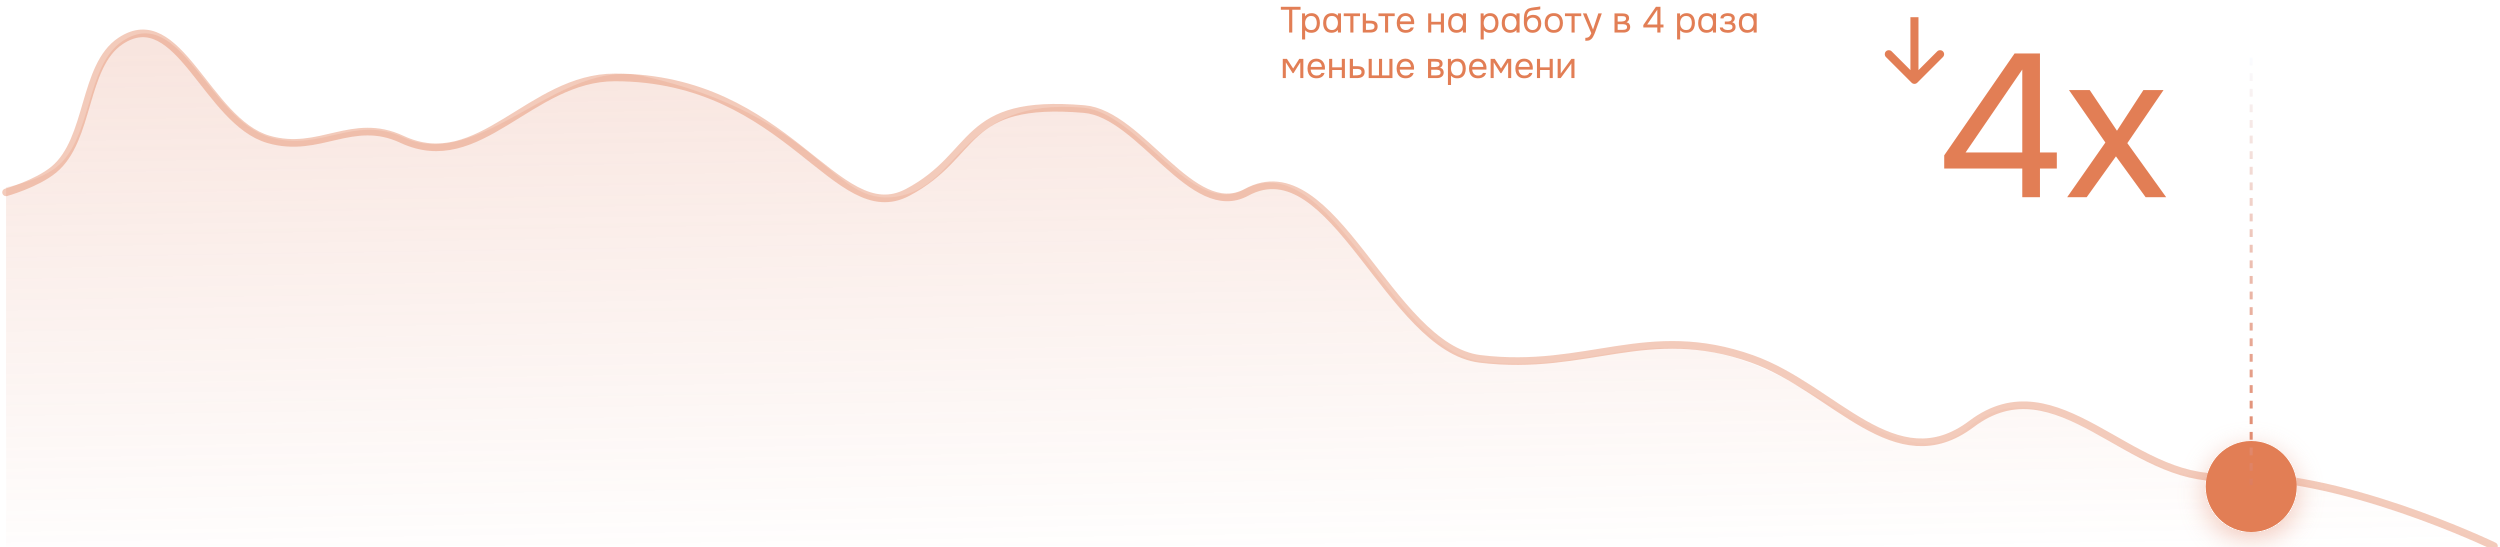
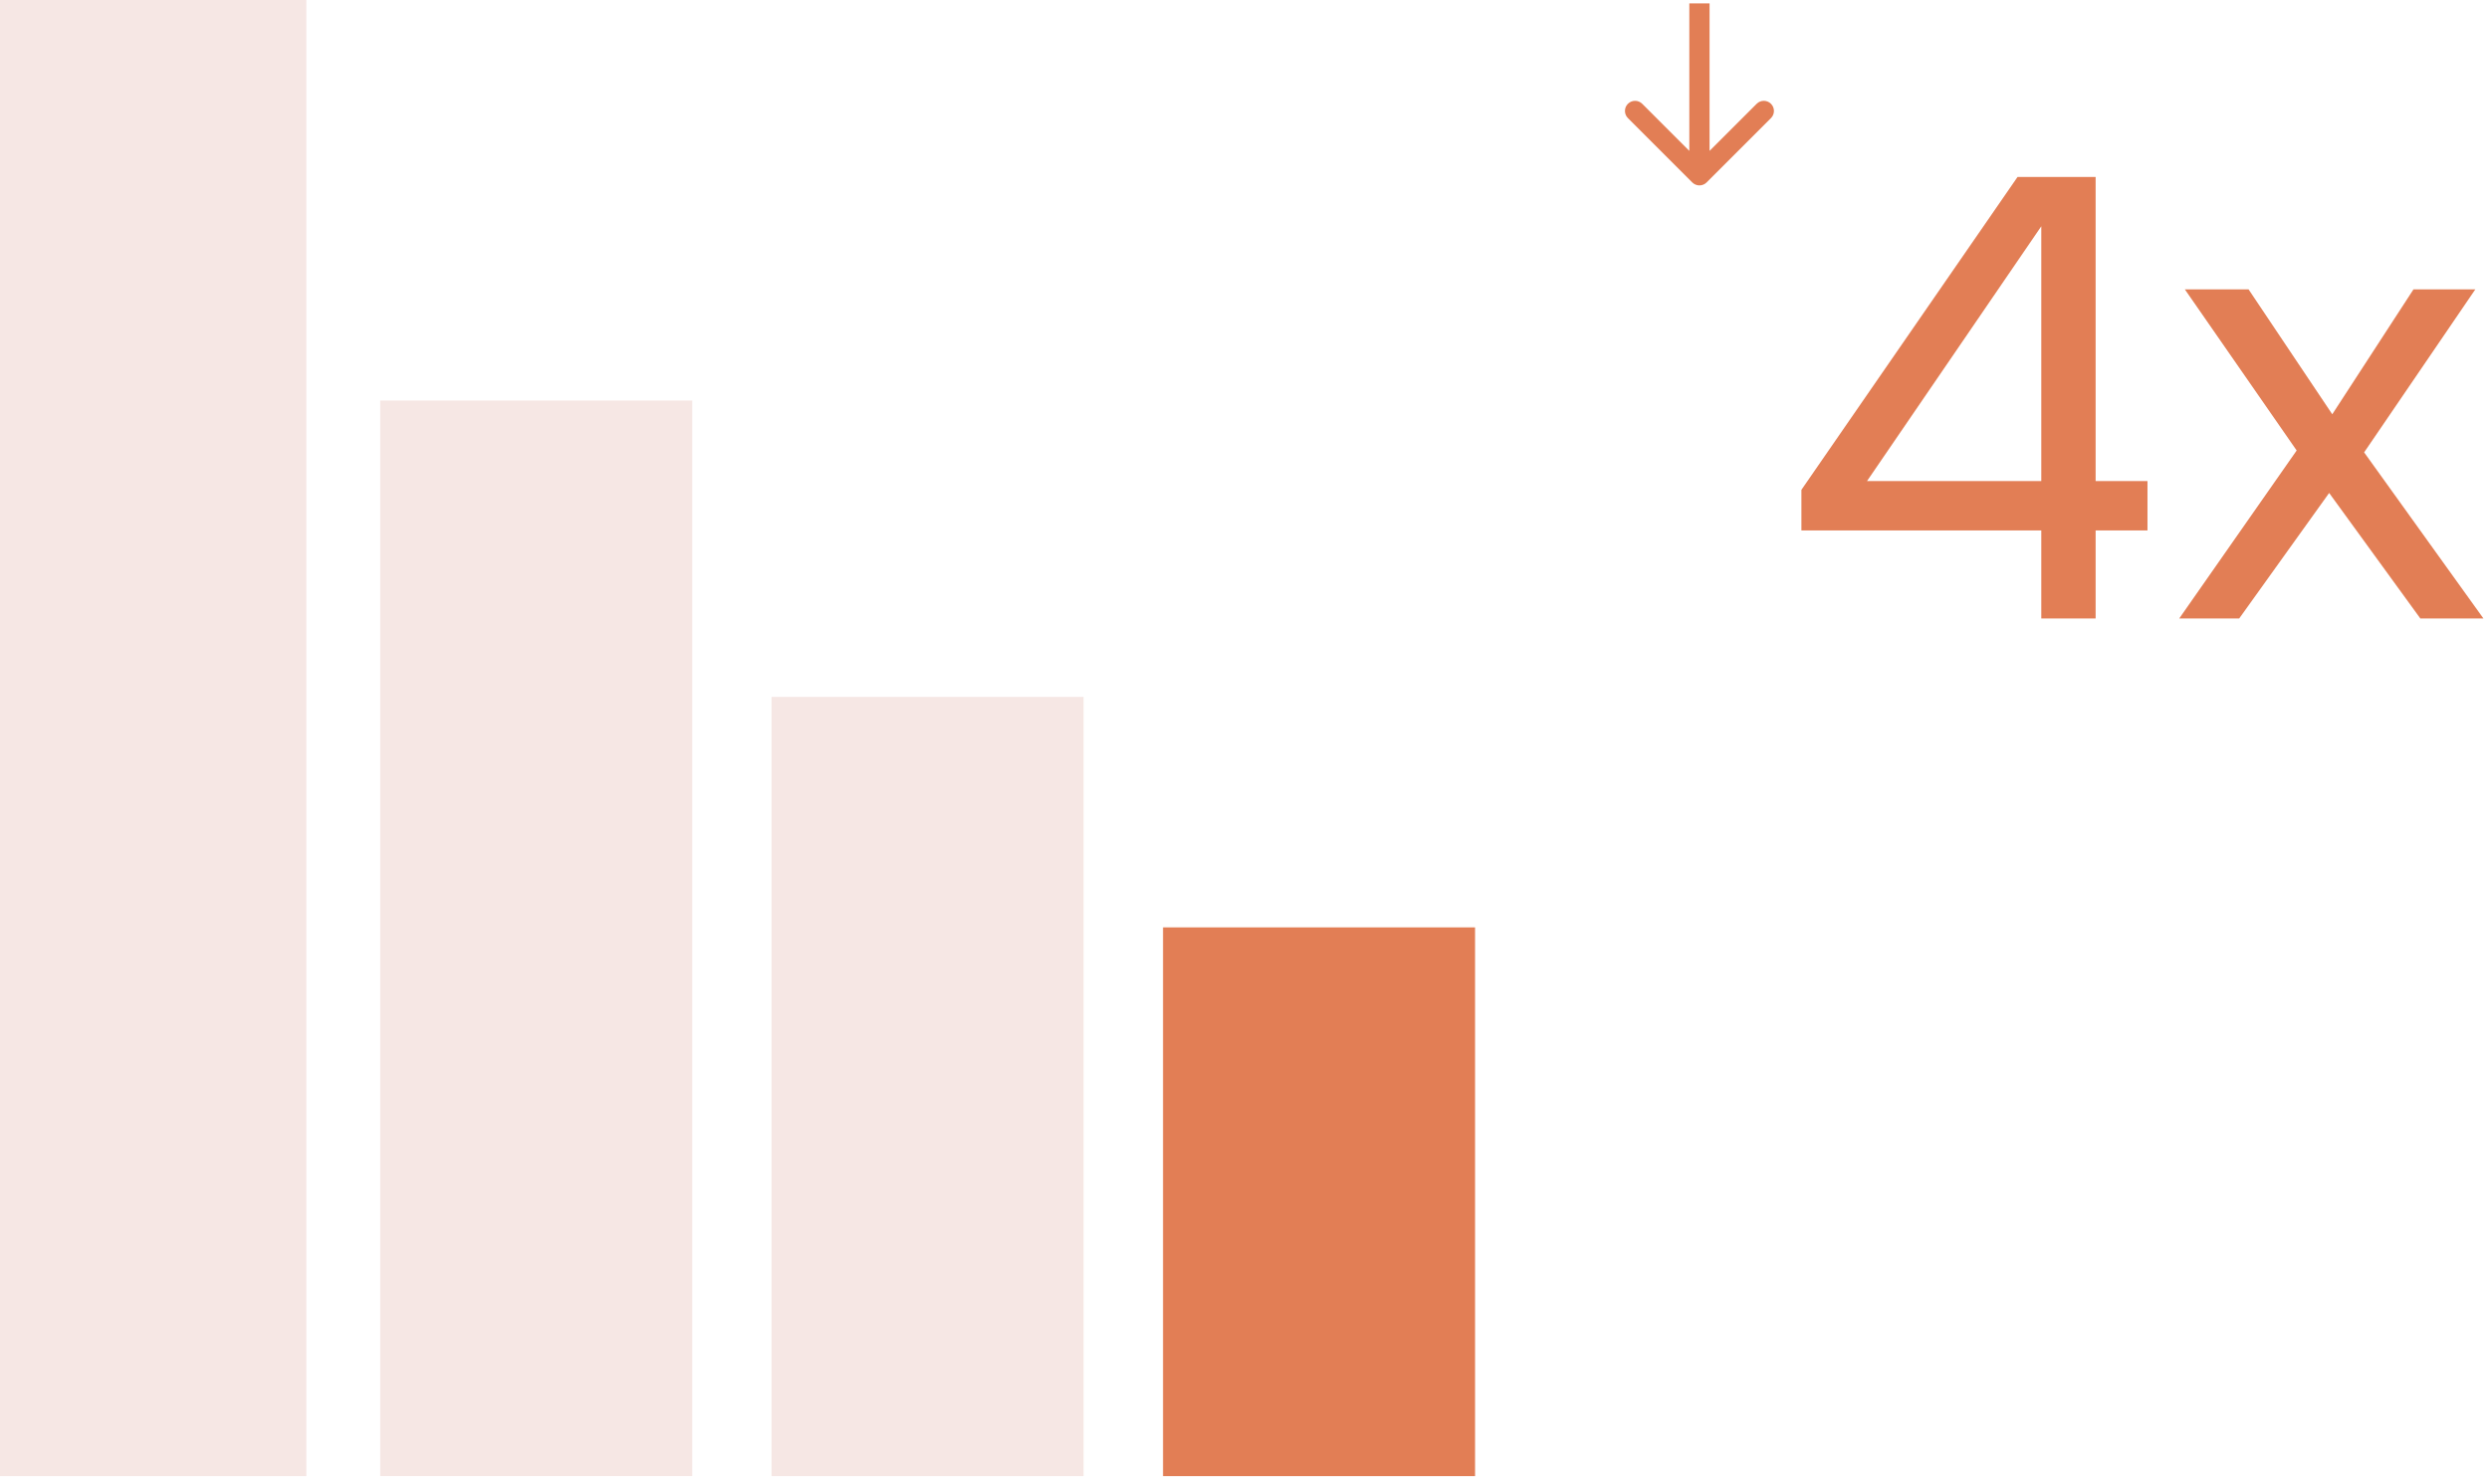
- <svg xmlns="http://www.w3.org/2000/svg" width="824" height="180" viewBox="0 0 824 180" fill="none">
-   <path d="M18.624 55.081C12.956 59.68 2 61.719 2 61.719L2 180L822 180C822 180 768.339 155.165 731.787 157.467C700.709 159.424 674.804 118.377 648.305 141.243C629.417 157.541 602.662 128.647 575.596 119.16C541.214 107.108 523.545 123.361 488.412 119.16C458.479 115.581 438.532 47.215 410.133 62.432C392.432 71.917 375.571 37.062 356.888 35.489C316.209 32.066 317.091 61.504 295.41 64.83C273.73 68.156 271.318 38.438 211.868 25.043C184.409 18.855 158.283 56.939 132.945 45.285C116.516 37.73 105.942 50.085 89.096 45.285C68.87 39.523 59.515 1.043 40.548 13.448C28.123 21.575 30.579 45.382 18.624 55.081Z" fill="url(#paint0_linear_5313_15075)" fill-opacity="0.2" />
-   <path d="M2 63.399C2 63.399 12.033 60.599 17.724 55.914C29.727 46.031 27.261 21.775 39.737 13.495C58.78 0.855 68.173 40.062 88.48 45.933C105.395 50.823 116.011 38.234 132.506 45.933C157.947 57.806 174.741 25.52 202.658 25.52C259.81 25.52 275.591 75.877 299.177 63.401C322.762 50.924 316.511 32.464 357.354 35.952C376.113 37.554 393.042 73.067 410.814 63.403C439.329 47.898 457.806 114.643 487.86 118.29C523.135 122.57 542.963 106.015 577.485 118.295C604.66 127.961 624.653 158.682 649.813 139.733C678.026 118.485 701.945 159.2 733.149 157.206C769.849 154.86 822 180 822 180" stroke="#E27E55" stroke-opacity="0.4" stroke-width="2.52" stroke-linecap="round" />
-   <g filter="url(#filter0_bd_5313_15075)">
-     <circle cx="742" cy="160.355" r="15" fill="#E27E55" />
-   </g>
-   <line x1="741.984" y1="19" x2="741.984" y2="159.845" stroke="url(#paint1_linear_5313_15075)" stroke-dasharray="2.57 2.57" />
-   <path d="M424.892 10.734V3.198H422.168V2.25H428.66V3.198H425.936V10.734H424.892ZM429.156 13.014V4.41H430.128L430.176 5.382C430.392 5.038 430.684 4.778 431.052 4.602C431.428 4.426 431.832 4.338 432.264 4.338C432.904 4.338 433.428 4.482 433.836 4.77C434.244 5.05 434.544 5.434 434.736 5.922C434.936 6.41 435.036 6.962 435.036 7.578C435.036 8.194 434.936 8.746 434.736 9.234C434.536 9.722 434.228 10.106 433.812 10.386C433.396 10.666 432.864 10.806 432.216 10.806C431.896 10.806 431.608 10.774 431.352 10.71C431.096 10.638 430.872 10.538 430.68 10.41C430.488 10.282 430.32 10.138 430.176 9.978V13.014H429.156ZM432.132 9.906C432.596 9.906 432.964 9.802 433.236 9.594C433.508 9.378 433.704 9.094 433.824 8.742C433.952 8.39 434.016 8.002 434.016 7.578C434.016 7.146 433.952 6.754 433.824 6.402C433.704 6.05 433.504 5.77 433.224 5.562C432.944 5.354 432.572 5.25 432.108 5.25C431.692 5.25 431.336 5.358 431.04 5.574C430.752 5.782 430.532 6.066 430.38 6.426C430.228 6.778 430.152 7.166 430.152 7.59C430.152 8.03 430.224 8.426 430.368 8.778C430.512 9.13 430.732 9.406 431.028 9.606C431.324 9.806 431.692 9.906 432.132 9.906ZM438.859 10.806C438.387 10.806 437.975 10.726 437.623 10.566C437.279 10.398 436.995 10.17 436.771 9.882C436.547 9.594 436.379 9.254 436.267 8.862C436.163 8.47 436.111 8.046 436.111 7.59C436.111 6.982 436.207 6.434 436.399 5.946C436.599 5.45 436.915 5.058 437.347 4.77C437.779 4.482 438.343 4.338 439.039 4.338C439.407 4.338 439.759 4.406 440.095 4.542C440.439 4.678 440.731 4.89 440.971 5.178V4.41H441.991V10.734H440.971V9.882C440.747 10.178 440.451 10.406 440.083 10.566C439.715 10.726 439.307 10.806 438.859 10.806ZM439.027 9.906C439.443 9.906 439.795 9.798 440.083 9.582C440.371 9.366 440.591 9.078 440.743 8.718C440.903 8.358 440.983 7.966 440.983 7.542C440.983 7.102 440.907 6.71 440.755 6.366C440.611 6.022 440.395 5.75 440.107 5.55C439.819 5.35 439.455 5.25 439.015 5.25C438.559 5.25 438.191 5.354 437.911 5.562C437.639 5.77 437.439 6.05 437.311 6.402C437.191 6.754 437.131 7.146 437.131 7.578C437.131 8.026 437.195 8.426 437.323 8.778C437.451 9.13 437.655 9.406 437.935 9.606C438.215 9.806 438.579 9.906 439.027 9.906ZM445.069 10.734V5.31H442.897V4.41H448.261V5.31H446.089V10.734H445.069ZM449.171 10.734V4.41H450.215V6.822H451.607C451.983 6.822 452.319 6.854 452.615 6.918C452.919 6.974 453.179 7.074 453.395 7.218C453.611 7.362 453.775 7.558 453.887 7.806C454.007 8.046 454.067 8.354 454.067 8.73C454.067 9.074 454.007 9.374 453.887 9.63C453.767 9.878 453.599 10.086 453.383 10.254C453.167 10.414 452.907 10.534 452.603 10.614C452.307 10.694 451.979 10.734 451.619 10.734H449.171ZM450.215 9.846H450.815C451.095 9.846 451.363 9.838 451.619 9.822C451.883 9.806 452.123 9.766 452.339 9.702C452.555 9.638 452.723 9.534 452.843 9.39C452.971 9.238 453.035 9.03 453.035 8.766C453.035 8.51 452.983 8.314 452.879 8.178C452.783 8.034 452.655 7.93 452.495 7.866C452.335 7.794 452.159 7.75 451.967 7.734C451.783 7.718 451.599 7.71 451.415 7.71H450.215V9.846ZM456.507 10.734V5.31H454.335V4.41H459.699V5.31H457.527V10.734H456.507ZM463.345 10.806C462.673 10.806 462.117 10.67 461.677 10.398C461.237 10.118 460.909 9.734 460.693 9.246C460.477 8.758 460.369 8.202 460.369 7.578C460.369 6.946 460.481 6.39 460.705 5.91C460.937 5.422 461.273 5.038 461.713 4.758C462.153 4.478 462.693 4.338 463.333 4.338C463.805 4.338 464.217 4.43 464.569 4.614C464.929 4.79 465.225 5.03 465.457 5.334C465.697 5.638 465.869 5.978 465.973 6.354C466.085 6.73 466.133 7.118 466.117 7.518C466.109 7.59 466.105 7.662 466.105 7.734C466.105 7.806 466.101 7.878 466.093 7.95H461.401C461.433 8.318 461.525 8.65 461.677 8.946C461.829 9.242 462.045 9.478 462.325 9.654C462.605 9.822 462.953 9.906 463.369 9.906C463.577 9.906 463.785 9.882 463.993 9.834C464.209 9.778 464.401 9.686 464.569 9.558C464.745 9.43 464.869 9.258 464.941 9.042H465.985C465.889 9.45 465.709 9.786 465.445 10.05C465.181 10.306 464.865 10.498 464.497 10.626C464.129 10.746 463.745 10.806 463.345 10.806ZM461.425 7.062H465.085C465.077 6.702 464.997 6.386 464.845 6.114C464.693 5.842 464.485 5.63 464.221 5.478C463.965 5.326 463.657 5.25 463.297 5.25C462.905 5.25 462.573 5.334 462.301 5.502C462.037 5.67 461.833 5.89 461.689 6.162C461.545 6.434 461.457 6.734 461.425 7.062ZM470.722 10.734V4.41H471.742V7.182H474.91V4.41H475.93V10.734H474.91V8.082H471.742V10.734H470.722ZM480.05 10.806C479.578 10.806 479.166 10.726 478.814 10.566C478.47 10.398 478.186 10.17 477.962 9.882C477.738 9.594 477.57 9.254 477.458 8.862C477.354 8.47 477.302 8.046 477.302 7.59C477.302 6.982 477.398 6.434 477.59 5.946C477.79 5.45 478.106 5.058 478.538 4.77C478.97 4.482 479.534 4.338 480.23 4.338C480.598 4.338 480.95 4.406 481.286 4.542C481.63 4.678 481.922 4.89 482.162 5.178V4.41H483.182V10.734H482.162V9.882C481.938 10.178 481.642 10.406 481.274 10.566C480.906 10.726 480.498 10.806 480.05 10.806ZM480.218 9.906C480.634 9.906 480.986 9.798 481.274 9.582C481.562 9.366 481.782 9.078 481.934 8.718C482.094 8.358 482.174 7.966 482.174 7.542C482.174 7.102 482.098 6.71 481.946 6.366C481.802 6.022 481.586 5.75 481.298 5.55C481.01 5.35 480.646 5.25 480.206 5.25C479.75 5.25 479.382 5.354 479.102 5.562C478.83 5.77 478.63 6.05 478.502 6.402C478.382 6.754 478.322 7.146 478.322 7.578C478.322 8.026 478.386 8.426 478.514 8.778C478.642 9.13 478.846 9.406 479.126 9.606C479.406 9.806 479.77 9.906 480.218 9.906ZM488.019 13.014V4.41H488.991L489.039 5.382C489.255 5.038 489.547 4.778 489.915 4.602C490.291 4.426 490.695 4.338 491.127 4.338C491.767 4.338 492.291 4.482 492.699 4.77C493.107 5.05 493.407 5.434 493.599 5.922C493.799 6.41 493.899 6.962 493.899 7.578C493.899 8.194 493.799 8.746 493.599 9.234C493.399 9.722 493.091 10.106 492.675 10.386C492.259 10.666 491.727 10.806 491.079 10.806C490.759 10.806 490.471 10.774 490.215 10.71C489.959 10.638 489.735 10.538 489.543 10.41C489.351 10.282 489.183 10.138 489.039 9.978V13.014H488.019ZM490.995 9.906C491.459 9.906 491.827 9.802 492.099 9.594C492.371 9.378 492.567 9.094 492.687 8.742C492.815 8.39 492.879 8.002 492.879 7.578C492.879 7.146 492.815 6.754 492.687 6.402C492.567 6.05 492.367 5.77 492.087 5.562C491.807 5.354 491.435 5.25 490.971 5.25C490.555 5.25 490.199 5.358 489.903 5.574C489.615 5.782 489.395 6.066 489.243 6.426C489.091 6.778 489.015 7.166 489.015 7.59C489.015 8.03 489.087 8.426 489.231 8.778C489.375 9.13 489.595 9.406 489.891 9.606C490.187 9.806 490.555 9.906 490.995 9.906ZM497.722 10.806C497.25 10.806 496.838 10.726 496.486 10.566C496.142 10.398 495.858 10.17 495.634 9.882C495.41 9.594 495.242 9.254 495.13 8.862C495.026 8.47 494.974 8.046 494.974 7.59C494.974 6.982 495.07 6.434 495.262 5.946C495.462 5.45 495.778 5.058 496.21 4.77C496.642 4.482 497.206 4.338 497.902 4.338C498.27 4.338 498.622 4.406 498.958 4.542C499.302 4.678 499.594 4.89 499.834 5.178V4.41H500.854V10.734H499.834V9.882C499.61 10.178 499.314 10.406 498.946 10.566C498.578 10.726 498.17 10.806 497.722 10.806ZM497.89 9.906C498.306 9.906 498.658 9.798 498.946 9.582C499.234 9.366 499.454 9.078 499.606 8.718C499.766 8.358 499.846 7.966 499.846 7.542C499.846 7.102 499.77 6.71 499.618 6.366C499.474 6.022 499.258 5.75 498.97 5.55C498.682 5.35 498.318 5.25 497.878 5.25C497.422 5.25 497.054 5.354 496.774 5.562C496.502 5.77 496.302 6.05 496.174 6.402C496.054 6.754 495.994 7.146 495.994 7.578C495.994 8.026 496.058 8.426 496.186 8.778C496.314 9.13 496.518 9.406 496.798 9.606C497.078 9.806 497.442 9.906 497.89 9.906ZM505.12 10.806C504.72 10.806 504.364 10.75 504.052 10.638C503.74 10.518 503.472 10.354 503.248 10.146C503.024 9.93 502.84 9.678 502.696 9.39C502.552 9.094 502.444 8.774 502.372 8.43C502.3 8.086 502.264 7.722 502.264 7.338C502.264 6.722 502.276 6.15 502.3 5.622C502.332 5.086 502.42 4.61 502.564 4.194C502.708 3.77 502.952 3.418 503.296 3.138C503.64 2.858 504.124 2.662 504.748 2.55C505.068 2.494 505.384 2.446 505.696 2.406C506.008 2.366 506.324 2.326 506.644 2.286C506.748 2.27 506.856 2.254 506.968 2.238C507.08 2.222 507.196 2.202 507.316 2.178C507.444 2.154 507.564 2.134 507.676 2.118V3.054C507.588 3.086 507.492 3.114 507.388 3.138C507.292 3.154 507.188 3.17 507.076 3.186C506.972 3.202 506.864 3.214 506.752 3.222C506.648 3.23 506.544 3.242 506.44 3.258C506.336 3.266 506.236 3.278 506.14 3.294C505.86 3.326 505.564 3.358 505.252 3.39C504.94 3.414 504.644 3.478 504.364 3.582C504.092 3.678 503.86 3.866 503.668 4.146C503.572 4.29 503.488 4.462 503.416 4.662C503.352 4.862 503.304 5.066 503.272 5.274C503.248 5.474 503.232 5.666 503.224 5.85C503.384 5.626 503.58 5.446 503.812 5.31C504.044 5.166 504.292 5.062 504.556 4.998C504.82 4.926 505.072 4.89 505.312 4.89C505.888 4.89 506.376 5.01 506.776 5.25C507.176 5.482 507.48 5.814 507.688 6.246C507.896 6.678 508 7.182 508 7.758C508 8.334 507.888 8.854 507.664 9.318C507.44 9.774 507.112 10.138 506.68 10.41C506.256 10.674 505.736 10.806 505.12 10.806ZM505.144 9.906C505.544 9.906 505.88 9.81 506.152 9.618C506.424 9.426 506.628 9.17 506.764 8.85C506.908 8.53 506.98 8.178 506.98 7.794C506.98 7.418 506.908 7.082 506.764 6.786C506.628 6.482 506.424 6.242 506.152 6.066C505.888 5.89 505.56 5.802 505.168 5.802C504.784 5.802 504.452 5.894 504.172 6.078C503.9 6.262 503.688 6.51 503.536 6.822C503.392 7.126 503.32 7.458 503.32 7.818C503.32 8.186 503.388 8.53 503.524 8.85C503.66 9.17 503.86 9.426 504.124 9.618C504.396 9.81 504.736 9.906 505.144 9.906ZM512.13 10.806C511.466 10.806 510.91 10.67 510.462 10.398C510.014 10.118 509.678 9.734 509.454 9.246C509.238 8.758 509.13 8.202 509.13 7.578C509.13 6.946 509.238 6.39 509.454 5.91C509.678 5.422 510.014 5.038 510.462 4.758C510.91 4.478 511.474 4.338 512.154 4.338C512.818 4.338 513.37 4.478 513.81 4.758C514.258 5.038 514.59 5.422 514.806 5.91C515.03 6.39 515.142 6.946 515.142 7.578C515.142 8.202 515.03 8.758 514.806 9.246C514.582 9.734 514.246 10.118 513.798 10.398C513.358 10.67 512.802 10.806 512.13 10.806ZM512.13 9.906C512.594 9.906 512.97 9.802 513.258 9.594C513.554 9.386 513.77 9.106 513.906 8.754C514.05 8.402 514.122 8.01 514.122 7.578C514.122 7.146 514.05 6.754 513.906 6.402C513.77 6.05 513.554 5.77 513.258 5.562C512.97 5.354 512.594 5.25 512.13 5.25C511.674 5.25 511.298 5.354 511.002 5.562C510.714 5.77 510.498 6.05 510.354 6.402C510.218 6.754 510.15 7.146 510.15 7.578C510.15 8.01 510.218 8.402 510.354 8.754C510.498 9.106 510.714 9.386 511.002 9.594C511.298 9.802 511.674 9.906 512.13 9.906ZM517.983 10.734V5.31H515.811V4.41H521.175V5.31H519.003V10.734H517.983ZM522.524 13.446V12.474C522.916 12.474 523.228 12.418 523.46 12.306C523.692 12.202 523.884 12.034 524.036 11.802C524.196 11.578 524.348 11.29 524.492 10.938L521.72 4.41H522.92L525.056 9.738L526.808 4.41H527.96L526.184 9.39C526.096 9.646 525.996 9.934 525.884 10.254C525.772 10.574 525.648 10.898 525.512 11.226C525.376 11.562 525.224 11.87 525.056 12.15C524.896 12.438 524.716 12.67 524.516 12.846C524.348 12.998 524.184 13.118 524.024 13.206C523.864 13.294 523.668 13.354 523.436 13.386C523.212 13.426 522.908 13.446 522.524 13.446ZM532.14 10.734V4.41H534.588C534.868 4.41 535.144 4.43 535.416 4.47C535.696 4.502 535.948 4.574 536.172 4.686C536.404 4.79 536.588 4.946 536.724 5.154C536.868 5.362 536.94 5.638 536.94 5.982C536.94 6.19 536.908 6.382 536.844 6.558C536.78 6.726 536.684 6.874 536.556 7.002C536.436 7.13 536.28 7.242 536.088 7.338C536.52 7.434 536.832 7.622 537.024 7.902C537.216 8.182 537.312 8.502 537.312 8.862C537.312 9.182 537.252 9.462 537.132 9.702C537.02 9.934 536.86 10.126 536.652 10.278C536.452 10.43 536.216 10.546 535.944 10.626C535.68 10.698 535.396 10.734 535.092 10.734H532.14ZM533.184 9.846H534.852C535.1 9.846 535.332 9.822 535.548 9.774C535.764 9.726 535.94 9.638 536.076 9.51C536.212 9.374 536.28 9.182 536.28 8.934C536.28 8.678 536.22 8.486 536.1 8.358C535.988 8.222 535.84 8.13 535.656 8.082C535.48 8.026 535.288 7.994 535.08 7.986C534.872 7.978 534.676 7.974 534.492 7.974H533.184V9.846ZM533.184 7.11H534.06C534.22 7.11 534.404 7.102 534.612 7.086C534.828 7.07 535.036 7.034 535.236 6.978C535.444 6.914 535.612 6.818 535.74 6.69C535.876 6.562 535.944 6.386 535.944 6.162C535.944 5.866 535.86 5.662 535.692 5.55C535.532 5.43 535.34 5.362 535.116 5.346C534.892 5.322 534.684 5.31 534.492 5.31H533.184V7.11ZM546.245 10.734V9.042H541.637V8.262L545.789 2.25H547.289V8.094H548.285V9.042H547.289V10.734H546.245ZM542.897 8.094H546.245V3.198L542.897 8.094ZM552.765 13.014V4.41H553.737L553.785 5.382C554.001 5.038 554.293 4.778 554.661 4.602C555.037 4.426 555.441 4.338 555.873 4.338C556.513 4.338 557.037 4.482 557.445 4.77C557.853 5.05 558.153 5.434 558.345 5.922C558.545 6.41 558.645 6.962 558.645 7.578C558.645 8.194 558.545 8.746 558.345 9.234C558.145 9.722 557.837 10.106 557.421 10.386C557.005 10.666 556.473 10.806 555.825 10.806C555.505 10.806 555.217 10.774 554.961 10.71C554.705 10.638 554.481 10.538 554.289 10.41C554.097 10.282 553.929 10.138 553.785 9.978V13.014H552.765ZM555.741 9.906C556.205 9.906 556.573 9.802 556.845 9.594C557.117 9.378 557.313 9.094 557.433 8.742C557.561 8.39 557.625 8.002 557.625 7.578C557.625 7.146 557.561 6.754 557.433 6.402C557.313 6.05 557.113 5.77 556.833 5.562C556.553 5.354 556.181 5.25 555.717 5.25C555.301 5.25 554.945 5.358 554.649 5.574C554.361 5.782 554.141 6.066 553.989 6.426C553.837 6.778 553.761 7.166 553.761 7.59C553.761 8.03 553.833 8.426 553.977 8.778C554.121 9.13 554.341 9.406 554.637 9.606C554.933 9.806 555.301 9.906 555.741 9.906ZM562.468 10.806C561.996 10.806 561.584 10.726 561.232 10.566C560.888 10.398 560.604 10.17 560.38 9.882C560.156 9.594 559.988 9.254 559.876 8.862C559.772 8.47 559.72 8.046 559.72 7.59C559.72 6.982 559.816 6.434 560.008 5.946C560.208 5.45 560.524 5.058 560.956 4.77C561.388 4.482 561.952 4.338 562.648 4.338C563.016 4.338 563.368 4.406 563.704 4.542C564.048 4.678 564.34 4.89 564.58 5.178V4.41H565.6V10.734H564.58V9.882C564.356 10.178 564.06 10.406 563.692 10.566C563.324 10.726 562.916 10.806 562.468 10.806ZM562.636 9.906C563.052 9.906 563.404 9.798 563.692 9.582C563.98 9.366 564.2 9.078 564.352 8.718C564.512 8.358 564.592 7.966 564.592 7.542C564.592 7.102 564.516 6.71 564.364 6.366C564.22 6.022 564.004 5.75 563.716 5.55C563.428 5.35 563.064 5.25 562.624 5.25C562.168 5.25 561.8 5.354 561.52 5.562C561.248 5.77 561.048 6.05 560.92 6.402C560.8 6.754 560.74 7.146 560.74 7.578C560.74 8.026 560.804 8.426 560.932 8.778C561.06 9.13 561.264 9.406 561.544 9.606C561.824 9.806 562.188 9.906 562.636 9.906ZM569.494 10.806C569.19 10.806 568.886 10.778 568.582 10.722C568.278 10.666 567.994 10.574 567.73 10.446C567.474 10.31 567.266 10.13 567.106 9.906C566.946 9.674 566.858 9.386 566.842 9.042H567.838C567.878 9.258 567.994 9.43 568.186 9.558C568.378 9.686 568.594 9.778 568.834 9.834C569.082 9.882 569.302 9.906 569.494 9.906C569.718 9.906 569.946 9.882 570.178 9.834C570.418 9.786 570.618 9.69 570.778 9.546C570.946 9.402 571.03 9.19 571.03 8.91C571.03 8.638 570.962 8.438 570.826 8.31C570.698 8.182 570.526 8.098 570.31 8.058C570.102 8.018 569.874 7.998 569.626 7.998H568.498V7.098H569.422C569.574 7.098 569.73 7.086 569.89 7.062C570.05 7.03 570.198 6.982 570.334 6.918C570.47 6.846 570.578 6.746 570.658 6.618C570.746 6.49 570.79 6.326 570.79 6.126C570.79 5.902 570.726 5.726 570.598 5.598C570.47 5.47 570.306 5.382 570.106 5.334C569.906 5.278 569.702 5.25 569.494 5.25C569.302 5.25 569.098 5.27 568.882 5.31C568.674 5.35 568.494 5.43 568.342 5.55C568.19 5.662 568.098 5.83 568.066 6.054H567.058C567.074 5.622 567.206 5.282 567.454 5.034C567.702 4.786 568.01 4.61 568.378 4.506C568.746 4.394 569.114 4.338 569.482 4.338C569.762 4.338 570.038 4.366 570.31 4.422C570.582 4.478 570.83 4.574 571.054 4.71C571.278 4.838 571.454 5.01 571.582 5.226C571.718 5.442 571.786 5.71 571.786 6.03C571.786 6.318 571.718 6.574 571.582 6.798C571.446 7.022 571.238 7.202 570.958 7.338C571.366 7.466 571.65 7.666 571.81 7.938C571.97 8.21 572.05 8.534 572.05 8.91C572.05 9.246 571.978 9.534 571.834 9.774C571.69 10.006 571.494 10.202 571.246 10.362C571.006 10.514 570.734 10.626 570.43 10.698C570.126 10.77 569.814 10.806 569.494 10.806ZM575.875 10.806C575.403 10.806 574.991 10.726 574.639 10.566C574.295 10.398 574.011 10.17 573.787 9.882C573.563 9.594 573.395 9.254 573.283 8.862C573.179 8.47 573.127 8.046 573.127 7.59C573.127 6.982 573.223 6.434 573.415 5.946C573.615 5.45 573.931 5.058 574.363 4.77C574.795 4.482 575.359 4.338 576.055 4.338C576.423 4.338 576.775 4.406 577.111 4.542C577.455 4.678 577.747 4.89 577.987 5.178V4.41H579.007V10.734H577.987V9.882C577.763 10.178 577.467 10.406 577.099 10.566C576.731 10.726 576.323 10.806 575.875 10.806ZM576.043 9.906C576.459 9.906 576.811 9.798 577.099 9.582C577.387 9.366 577.607 9.078 577.759 8.718C577.919 8.358 577.999 7.966 577.999 7.542C577.999 7.102 577.923 6.71 577.771 6.366C577.627 6.022 577.411 5.75 577.123 5.55C576.835 5.35 576.471 5.25 576.031 5.25C575.575 5.25 575.207 5.354 574.927 5.562C574.655 5.77 574.455 6.05 574.326 6.402C574.206 6.754 574.146 7.146 574.146 7.578C574.146 8.026 574.211 8.426 574.339 8.778C574.467 9.13 574.671 9.406 574.951 9.606C575.231 9.806 575.595 9.906 576.043 9.906ZM422.804 25.734V19.41H424.172L426.224 22.578L428.24 19.41H429.584V25.734H428.576V20.538L426.344 24.114H426.056L423.812 20.538V25.734H422.804ZM433.931 25.806C433.259 25.806 432.703 25.67 432.263 25.398C431.823 25.118 431.495 24.734 431.279 24.246C431.063 23.758 430.955 23.202 430.955 22.578C430.955 21.946 431.067 21.39 431.291 20.91C431.523 20.422 431.859 20.038 432.299 19.758C432.739 19.478 433.279 19.338 433.919 19.338C434.391 19.338 434.803 19.43 435.155 19.614C435.515 19.79 435.811 20.03 436.043 20.334C436.283 20.638 436.455 20.978 436.559 21.354C436.671 21.73 436.719 22.118 436.703 22.518C436.695 22.59 436.691 22.662 436.691 22.734C436.691 22.806 436.687 22.878 436.679 22.95H431.987C432.019 23.318 432.111 23.65 432.263 23.946C432.415 24.242 432.631 24.478 432.911 24.654C433.191 24.822 433.539 24.906 433.955 24.906C434.163 24.906 434.371 24.882 434.579 24.834C434.795 24.778 434.987 24.686 435.155 24.558C435.331 24.43 435.455 24.258 435.527 24.042H436.571C436.475 24.45 436.295 24.786 436.031 25.05C435.767 25.306 435.451 25.498 435.083 25.626C434.715 25.746 434.331 25.806 433.931 25.806ZM432.011 22.062H435.671C435.663 21.702 435.583 21.386 435.431 21.114C435.279 20.842 435.071 20.63 434.807 20.478C434.551 20.326 434.243 20.25 433.883 20.25C433.491 20.25 433.159 20.334 432.887 20.502C432.623 20.67 432.419 20.89 432.275 21.162C432.131 21.434 432.043 21.734 432.011 22.062ZM438.074 25.734V19.41H439.094V22.182H442.262V19.41H443.282V25.734H442.262V23.082H439.094V25.734H438.074ZM444.894 25.734V19.41H445.938V21.822H447.33C447.706 21.822 448.042 21.854 448.338 21.918C448.642 21.974 448.902 22.074 449.118 22.218C449.334 22.362 449.498 22.558 449.61 22.806C449.73 23.046 449.79 23.354 449.79 23.73C449.79 24.074 449.73 24.374 449.61 24.63C449.49 24.878 449.322 25.086 449.106 25.254C448.89 25.414 448.63 25.534 448.326 25.614C448.03 25.694 447.702 25.734 447.342 25.734H444.894ZM445.938 24.846H446.538C446.818 24.846 447.086 24.838 447.342 24.822C447.606 24.806 447.846 24.766 448.062 24.702C448.278 24.638 448.446 24.534 448.566 24.39C448.694 24.238 448.758 24.03 448.758 23.766C448.758 23.51 448.706 23.314 448.602 23.178C448.506 23.034 448.378 22.93 448.218 22.866C448.058 22.794 447.882 22.75 447.69 22.734C447.506 22.718 447.322 22.71 447.138 22.71H445.938V24.846ZM451.117 25.734V19.41H452.137V24.846H454.513V19.41H455.533V24.846H457.933V19.41H458.953V25.734H451.117ZM463.298 25.806C462.626 25.806 462.07 25.67 461.63 25.398C461.19 25.118 460.862 24.734 460.646 24.246C460.43 23.758 460.322 23.202 460.322 22.578C460.322 21.946 460.434 21.39 460.658 20.91C460.89 20.422 461.226 20.038 461.666 19.758C462.106 19.478 462.646 19.338 463.286 19.338C463.758 19.338 464.17 19.43 464.522 19.614C464.882 19.79 465.178 20.03 465.41 20.334C465.65 20.638 465.822 20.978 465.926 21.354C466.038 21.73 466.086 22.118 466.07 22.518C466.062 22.59 466.058 22.662 466.058 22.734C466.058 22.806 466.054 22.878 466.046 22.95H461.354C461.386 23.318 461.478 23.65 461.63 23.946C461.782 24.242 461.998 24.478 462.278 24.654C462.558 24.822 462.906 24.906 463.322 24.906C463.53 24.906 463.738 24.882 463.946 24.834C464.162 24.778 464.354 24.686 464.522 24.558C464.698 24.43 464.822 24.258 464.894 24.042H465.938C465.842 24.45 465.662 24.786 465.398 25.05C465.134 25.306 464.818 25.498 464.45 25.626C464.082 25.746 463.698 25.806 463.298 25.806ZM461.378 22.062H465.038C465.03 21.702 464.95 21.386 464.798 21.114C464.646 20.842 464.438 20.63 464.174 20.478C463.918 20.326 463.61 20.25 463.25 20.25C462.858 20.25 462.526 20.334 462.254 20.502C461.99 20.67 461.786 20.89 461.642 21.162C461.498 21.434 461.41 21.734 461.378 22.062ZM470.675 25.734V19.41H473.123C473.403 19.41 473.679 19.43 473.951 19.47C474.231 19.502 474.483 19.574 474.707 19.686C474.939 19.79 475.123 19.946 475.259 20.154C475.403 20.362 475.475 20.638 475.475 20.982C475.475 21.19 475.443 21.382 475.379 21.558C475.315 21.726 475.219 21.874 475.091 22.002C474.971 22.13 474.815 22.242 474.623 22.338C475.055 22.434 475.367 22.622 475.559 22.902C475.751 23.182 475.847 23.502 475.847 23.862C475.847 24.182 475.787 24.462 475.667 24.702C475.555 24.934 475.395 25.126 475.187 25.278C474.987 25.43 474.751 25.546 474.479 25.626C474.215 25.698 473.931 25.734 473.627 25.734H470.675ZM471.719 24.846H473.387C473.635 24.846 473.867 24.822 474.083 24.774C474.299 24.726 474.475 24.638 474.611 24.51C474.747 24.374 474.815 24.182 474.815 23.934C474.815 23.678 474.755 23.486 474.635 23.358C474.523 23.222 474.375 23.13 474.191 23.082C474.015 23.026 473.823 22.994 473.615 22.986C473.407 22.978 473.211 22.974 473.027 22.974H471.719V24.846ZM471.719 22.11H472.595C472.755 22.11 472.939 22.102 473.147 22.086C473.363 22.07 473.571 22.034 473.771 21.978C473.979 21.914 474.147 21.818 474.275 21.69C474.411 21.562 474.479 21.386 474.479 21.162C474.479 20.866 474.395 20.662 474.227 20.55C474.067 20.43 473.875 20.362 473.651 20.346C473.427 20.322 473.219 20.31 473.027 20.31H471.719V22.11ZM477.238 28.014V19.41H478.21L478.258 20.382C478.474 20.038 478.766 19.778 479.134 19.602C479.51 19.426 479.914 19.338 480.346 19.338C480.986 19.338 481.51 19.482 481.918 19.77C482.326 20.05 482.626 20.434 482.818 20.922C483.018 21.41 483.118 21.962 483.118 22.578C483.118 23.194 483.018 23.746 482.818 24.234C482.618 24.722 482.31 25.106 481.894 25.386C481.478 25.666 480.946 25.806 480.298 25.806C479.978 25.806 479.69 25.774 479.434 25.71C479.178 25.638 478.954 25.538 478.762 25.41C478.57 25.282 478.402 25.138 478.258 24.978V28.014H477.238ZM480.214 24.906C480.678 24.906 481.046 24.802 481.318 24.594C481.59 24.378 481.786 24.094 481.906 23.742C482.034 23.39 482.098 23.002 482.098 22.578C482.098 22.146 482.034 21.754 481.906 21.402C481.786 21.05 481.586 20.77 481.306 20.562C481.026 20.354 480.654 20.25 480.19 20.25C479.774 20.25 479.418 20.358 479.122 20.574C478.834 20.782 478.614 21.066 478.462 21.426C478.31 21.778 478.234 22.166 478.234 22.59C478.234 23.03 478.306 23.426 478.45 23.778C478.594 24.13 478.814 24.406 479.11 24.606C479.406 24.806 479.774 24.906 480.214 24.906ZM487.169 25.806C486.497 25.806 485.941 25.67 485.501 25.398C485.061 25.118 484.733 24.734 484.517 24.246C484.301 23.758 484.193 23.202 484.193 22.578C484.193 21.946 484.305 21.39 484.529 20.91C484.761 20.422 485.097 20.038 485.537 19.758C485.977 19.478 486.517 19.338 487.157 19.338C487.629 19.338 488.041 19.43 488.393 19.614C488.753 19.79 489.049 20.03 489.281 20.334C489.521 20.638 489.693 20.978 489.797 21.354C489.909 21.73 489.957 22.118 489.941 22.518C489.933 22.59 489.929 22.662 489.929 22.734C489.929 22.806 489.925 22.878 489.917 22.95H485.225C485.257 23.318 485.349 23.65 485.501 23.946C485.653 24.242 485.869 24.478 486.149 24.654C486.429 24.822 486.777 24.906 487.193 24.906C487.401 24.906 487.609 24.882 487.817 24.834C488.033 24.778 488.225 24.686 488.393 24.558C488.569 24.43 488.693 24.258 488.765 24.042H489.809C489.713 24.45 489.533 24.786 489.269 25.05C489.005 25.306 488.689 25.498 488.321 25.626C487.953 25.746 487.569 25.806 487.169 25.806ZM485.249 22.062H488.909C488.901 21.702 488.821 21.386 488.669 21.114C488.517 20.842 488.309 20.63 488.045 20.478C487.789 20.326 487.481 20.25 487.121 20.25C486.729 20.25 486.397 20.334 486.125 20.502C485.861 20.67 485.657 20.89 485.513 21.162C485.369 21.434 485.281 21.734 485.249 22.062ZM491.312 25.734V19.41H492.68L494.732 22.578L496.748 19.41H498.092V25.734H497.084V20.538L494.852 24.114H494.564L492.32 20.538V25.734H491.312ZM502.438 25.806C501.766 25.806 501.21 25.67 500.77 25.398C500.33 25.118 500.002 24.734 499.786 24.246C499.57 23.758 499.462 23.202 499.462 22.578C499.462 21.946 499.574 21.39 499.798 20.91C500.03 20.422 500.366 20.038 500.806 19.758C501.246 19.478 501.786 19.338 502.426 19.338C502.898 19.338 503.31 19.43 503.662 19.614C504.022 19.79 504.318 20.03 504.55 20.334C504.79 20.638 504.962 20.978 505.066 21.354C505.178 21.73 505.226 22.118 505.21 22.518C505.202 22.59 505.198 22.662 505.198 22.734C505.198 22.806 505.194 22.878 505.186 22.95H500.494C500.526 23.318 500.618 23.65 500.77 23.946C500.922 24.242 501.138 24.478 501.418 24.654C501.698 24.822 502.046 24.906 502.462 24.906C502.67 24.906 502.878 24.882 503.086 24.834C503.302 24.778 503.494 24.686 503.662 24.558C503.838 24.43 503.962 24.258 504.034 24.042H505.078C504.982 24.45 504.802 24.786 504.538 25.05C504.274 25.306 503.958 25.498 503.59 25.626C503.222 25.746 502.838 25.806 502.438 25.806ZM500.518 22.062H504.178C504.17 21.702 504.09 21.386 503.938 21.114C503.786 20.842 503.578 20.63 503.314 20.478C503.058 20.326 502.75 20.25 502.39 20.25C501.998 20.25 501.666 20.334 501.394 20.502C501.13 20.67 500.926 20.89 500.782 21.162C500.638 21.434 500.55 21.734 500.518 22.062ZM506.581 25.734V19.41H507.601V22.182H510.769V19.41H511.789V25.734H510.769V23.082H507.601V25.734H506.581ZM513.402 25.734V19.41H514.422V24.258C514.478 24.146 514.554 24.026 514.65 23.898C514.746 23.762 514.822 23.658 514.878 23.586L517.938 19.41H518.946V25.734H517.926V20.886C517.862 21.006 517.79 21.118 517.71 21.222C517.638 21.326 517.57 21.422 517.506 21.51L514.398 25.734H513.402Z" fill="#E27E55" />
-   <path d="M630.061 27.256C630.579 27.774 631.421 27.774 631.939 27.256L640.393 18.802C640.911 18.284 640.911 17.442 640.393 16.924C639.874 16.405 639.033 16.405 638.514 16.924L631 24.438L623.486 16.924C622.967 16.405 622.126 16.405 621.607 16.924C621.089 17.442 621.089 18.284 621.607 18.802L630.061 27.256ZM632.328 7.001L632.328 5.672L629.672 5.672L629.672 7.001L632.328 7.001ZM632.328 26.316L632.328 7.001L629.672 7.001L629.672 26.316L632.328 26.316Z" fill="#E27E55" />
-   <path d="M666.542 65V55.553H640.814V51.198L663.996 17.631H672.371V50.26H677.932V55.553H672.371V65H666.542ZM647.849 50.26H666.542V22.924L647.849 50.26ZM681.336 65L693.932 46.977L681.939 29.691H688.773L697.751 43.091L706.461 29.691H713.094L701.168 47.178L713.965 65H707.198L697.416 51.533L687.768 65H681.336Z" fill="#E27E55" />
-   <defs>
-     <filter id="filter0_bd_5313_15075" x="675.673" y="94.029" width="132.654" height="132.654" filterUnits="userSpaceOnUse" color-interpolation-filters="sRGB">
-       <feFlood flood-opacity="0" result="BackgroundImageFix" />
-       <feGaussianBlur in="BackgroundImageFix" stdDeviation="25.663" />
-       <feComposite in2="SourceAlpha" operator="in" result="effect1_backgroundBlur_5313_15075" />
-       <feColorMatrix in="SourceAlpha" type="matrix" values="0 0 0 0 0 0 0 0 0 0 0 0 0 0 0 0 0 0 127 0" result="hardAlpha" />
-       <feOffset dy="2.566" />
-       <feGaussianBlur stdDeviation="4.295" />
-       <feComposite in2="hardAlpha" operator="out" />
-       <feColorMatrix type="matrix" values="0 0 0 0 0.871 0 0 0 0 0.49 0 0 0 0 0.369 0 0 0 0.4 0" />
-       <feBlend mode="normal" in2="effect1_backgroundBlur_5313_15075" result="effect2_dropShadow_5313_15075" />
-       <feBlend mode="normal" in="SourceGraphic" in2="effect2_dropShadow_5313_15075" result="shape" />
-     </filter>
-     <linearGradient id="paint0_linear_5313_15075" x1="412.482" y1="11" x2="415.19" y2="188.152" gradientUnits="userSpaceOnUse">
-       <stop stop-color="#DE7D5E" />
-       <stop offset="1" stop-color="#DE7D5E" stop-opacity="0" />
-     </linearGradient>
-     <linearGradient id="paint1_linear_5313_15075" x1="740.984" y1="159.845" x2="740.984" y2="19" gradientUnits="userSpaceOnUse">
-       <stop stop-color="#DE7D5E" />
-       <stop offset="1" stop-color="#FAFCFF" />
-     </linearGradient>
-   </defs>
+ <svg xmlns="http://www.w3.org/2000/svg" width="255" height="152" viewBox="0 0 255 152" fill="none">
+   <path d="M151.121 95.039H119.154V151.275H151.121V95.039Z" fill="#E27E55" />
+   <path d="M111.012 71.418H79.044V151.273H111.012V71.418Z" fill="#F6E7E4" />
+   <path d="M70.918 41.047H38.951V151.269H70.918V41.047Z" fill="#F6E7E4" />
+   <path d="M31.387 0H0.001V151.274H31.387V0Z" fill="#F6E7E4" />
+   <path d="M209.131 63.383V54.359H184.555V50.199L206.699 18.135H214.699V49.303H220.011V54.359H214.699V63.383H209.131ZM191.275 49.303H209.131V23.191L191.275 49.303ZM223.263 63.383L235.295 46.167L223.839 29.655H230.367L238.943 42.455L247.263 29.655H253.599L242.207 46.359L254.431 63.383H247.967L238.623 50.519L229.407 63.383H223.263Z" fill="#E27E55" />
+   <path d="M173.377 18.698C173.781 19.102 174.437 19.102 174.842 18.698L181.438 12.102C181.842 11.698 181.842 11.041 181.438 10.637C181.033 10.232 180.377 10.232 179.972 10.637L174.109 16.499L168.247 10.637C167.842 10.232 167.186 10.232 166.781 10.637C166.376 11.041 166.376 11.698 166.781 12.102L173.377 18.698ZM175.146 1.383L175.146 0.347L173.073 0.347L173.073 1.383L175.146 1.383ZM175.146 17.965L175.146 1.383L173.073 1.383L173.073 17.965L175.146 17.965Z" fill="#E27E55" />
</svg>
